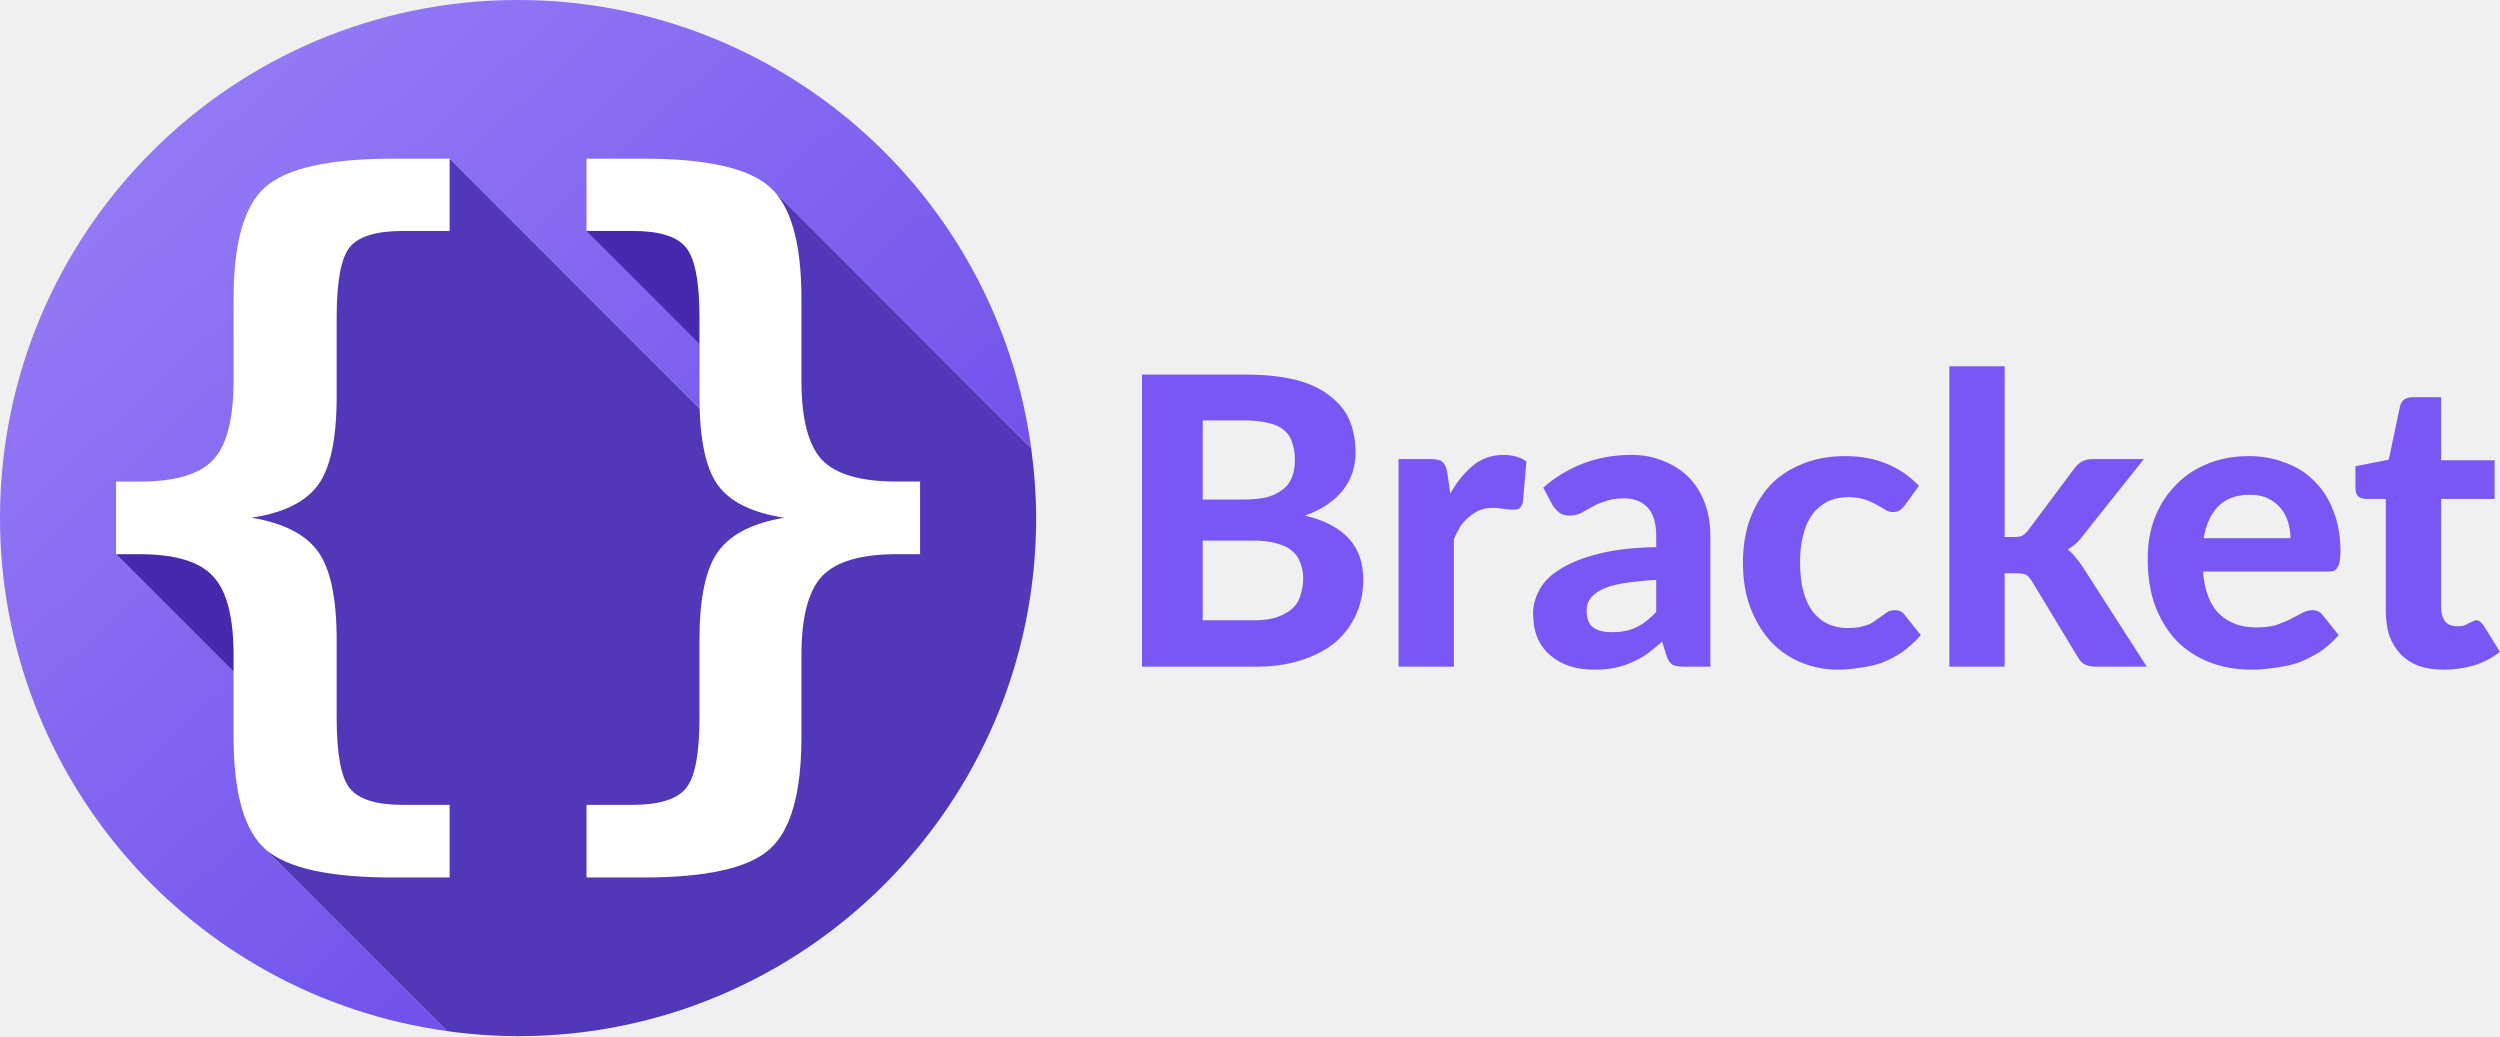
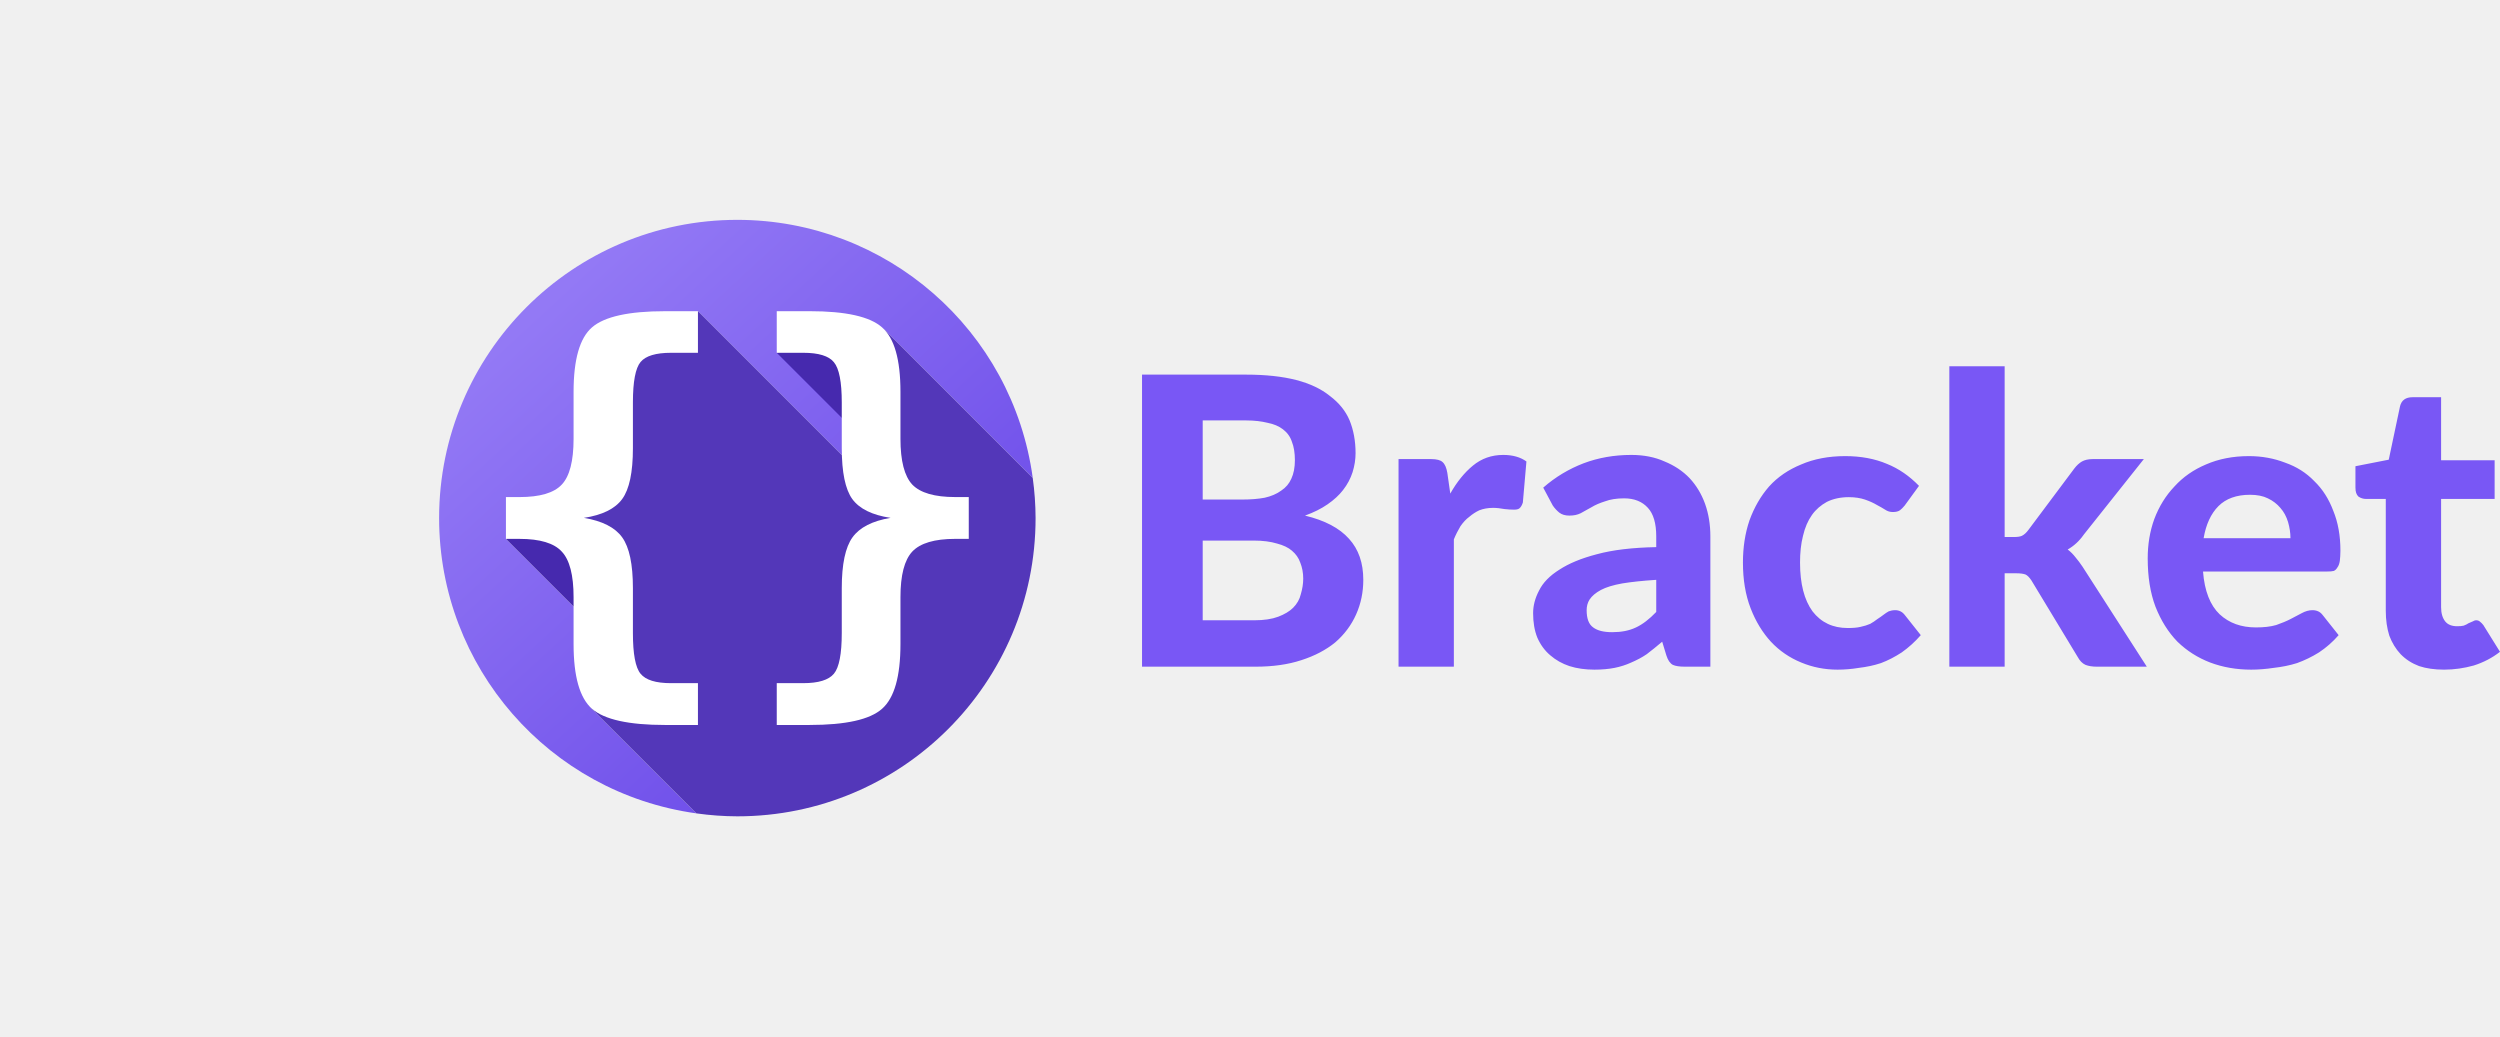
<svg xmlns="http://www.w3.org/2000/svg" xmlns:xlink="http://www.w3.org/1999/xlink" width="65.672mm" height="27.219mm" viewBox="0 0 65.672 27.219" version="1.1" id="svg5">
  <defs id="defs2">
    <linearGradient id="linearGradient37147">
      <stop style="stop-color:#6948e8;stop-opacity:1" offset="0" id="stop37143" />
      <stop style="stop-color:#9379f5;stop-opacity:1" offset="1" id="stop37145" />
    </linearGradient>
    <linearGradient xlink:href="#linearGradient37147" id="linearGradient37149-5" x1="197.953" y1="200.584" x2="42.395" y2="31.764" gradientUnits="userSpaceOnUse" gradientTransform="matrix(0.3159869,0,0,0.3159869,28.63709,74.67685)" />
  </defs>
  <g id="layer1" transform="translate(-70.13097,-126.0145)">
    <g id="g21630" transform="translate(4.315957)">
      <g id="g21643" transform="translate(1.067162)">
        <g id="g21836" transform="translate(1.368642)">
          <text xml:space="preserve" style="font-style:normal;font-weight:normal;font-size:10.583px;line-height:1.25;font-family:sans-serif;fill:#7957f5;fill-opacity:1;stroke:none;stroke-width:0.265;stroke-miterlimit:4;stroke-dasharray:none" x="92.581" y="143.526" id="text1989">
            <tspan id="tspan1987" style="font-style:normal;font-variant:normal;font-weight:800;font-stretch:normal;font-size:10.583px;font-family:Lato;-inkscape-font-specification:'Lato, Ultra-Bold';font-variant-ligatures:normal;font-variant-caps:normal;font-variant-numeric:normal;font-variant-east-asian:normal;fill:#7957f5;fill-opacity:1;stroke-width:0.265;stroke-miterlimit:4;stroke-dasharray:none" x="92.581" y="143.526">Bracket</tspan>
          </text>
-           <g id="g21743" transform="matrix(0.369309,0,0,0.369309,52.80328,98.43564)">
+           <g id="g21743" transform="matrix(0.2125943,0,0,0.2125943,68.82611,115.9137)">
            <path id="path33666-9" style="fill:url(#linearGradient37149-5);fill-opacity:1;fill-rule:evenodd;stroke-width:0.316" d="M 65.488,74.677 A 36.851,36.851 0 0 0 28.637,111.528 36.851,36.851 0 0 0 60.435,148.016 l -13.091,-13.091 0.64,-19.357 -1.782,7.837 -9.307,-9.307 3.464,-2.458 7.625,3.929 -2.929,-5.221 6.112,-18.921 9.453,-5.464 25.546,25.546 -2.521,-23.285 18.343,18.343 A 36.851,36.851 0 0 0 65.488,74.677 Z" />
            <path id="path33606-9" style="fill:#5337b9;fill-opacity:1;fill-rule:evenodd;stroke-width:0.316" d="m 101.987,106.567 -18.343,-18.343 2.521,23.285 -25.546,-25.546 -9.453,5.464 -6.112,18.921 2.929,5.221 -0.64,19.357 13.091,13.091 a 36.851,36.851 0 0 0 5.053,0.363 36.851,36.851 0 0 0 36.851,-36.851 36.851,36.851 0 0 0 -0.352,-4.961 z" />
            <path id="path53-0" style="fill:#4629ae;fill-opacity:1;fill-rule:evenodd;stroke-width:0.316" d="m 40.358,111.639 -3.464,2.458 9.307,9.307 1.782,-7.837 z" />
            <path id="path33645-7" style="fill:#7755f5;fill-opacity:1;fill-rule:evenodd;stroke-width:0.316" d="m 75.411,89.433 -5.053,1.669 8.043,8.044 1.599,-5.465 z" />
            <path id="path33668-6" style="fill:#4629ae;fill-opacity:1;fill-rule:evenodd;stroke-width:0.316" d="m 75.411,89.433 4.589,4.249 -1.599,5.465 -8.043,-8.044 z" />
            <g aria-label="{}" id="text1281-3" style="font-size:46.391px;line-height:1.25;font-family:monospace;-inkscape-font-specification:monospace;fill:#ffffff;stroke-width:1.16" transform="matrix(1.194281,0,0,1.194281,-57.48383,-55.22246)">
              <path d="m 98.89,156.703 v 4.327 h -3.398 q -5.64,0 -7.566,-1.676 -1.903,-1.676 -1.903,-6.682 v -4.87 q 0,-3.42 -1.223,-4.712 -1.201,-1.314 -4.372,-1.314 h -1.404 v -4.326 h 1.404 q 3.171,0 4.372,-1.291 1.223,-1.291 1.223,-4.734 v -4.87 q 0,-5.006 1.903,-6.66 1.925,-1.676 7.566,-1.676 h 3.398 v 4.304 h -2.786 q -2.356,0 -3.149,0.951 -0.793,0.951 -0.793,4.191 v 4.734 q 0,3.738 -1.11,5.255 -1.11,1.518 -3.964,1.948 2.854,0.476 3.964,2.016 1.11,1.54 1.11,5.255 v 4.644 q 0,3.262 0.793,4.213 0.793,0.974 3.149,0.974 z" style="font-weight:bold;-inkscape-font-specification:'monospace, Bold'" id="path33435-7" />
              <path d="m 107.044,156.703 h 2.741 q 2.356,0 3.171,-0.974 0.815,-0.974 0.815,-4.213 v -4.644 q 0,-3.715 1.11,-5.255 1.11,-1.54 3.941,-2.016 -2.854,-0.43 -3.964,-1.948 -1.087,-1.518 -1.087,-5.255 v -4.734 q 0,-3.194 -0.815,-4.168 -0.793,-0.974 -3.171,-0.974 h -2.741 v -4.304 h 3.398 q 5.618,0 7.498,1.676 1.903,1.654 1.903,6.66 v 4.87 q 0,3.42 1.223,4.734 1.246,1.291 4.44,1.291 h 1.404 v 4.326 h -1.404 q -3.194,0 -4.44,1.314 -1.223,1.314 -1.223,4.712 v 4.87 q 0,5.006 -1.903,6.682 -1.88,1.676 -7.498,1.676 h -3.398 z" style="font-weight:bold;-inkscape-font-specification:'monospace, Bold'" id="path33437-6" />
            </g>
          </g>
        </g>
      </g>
    </g>
  </g>
</svg>
